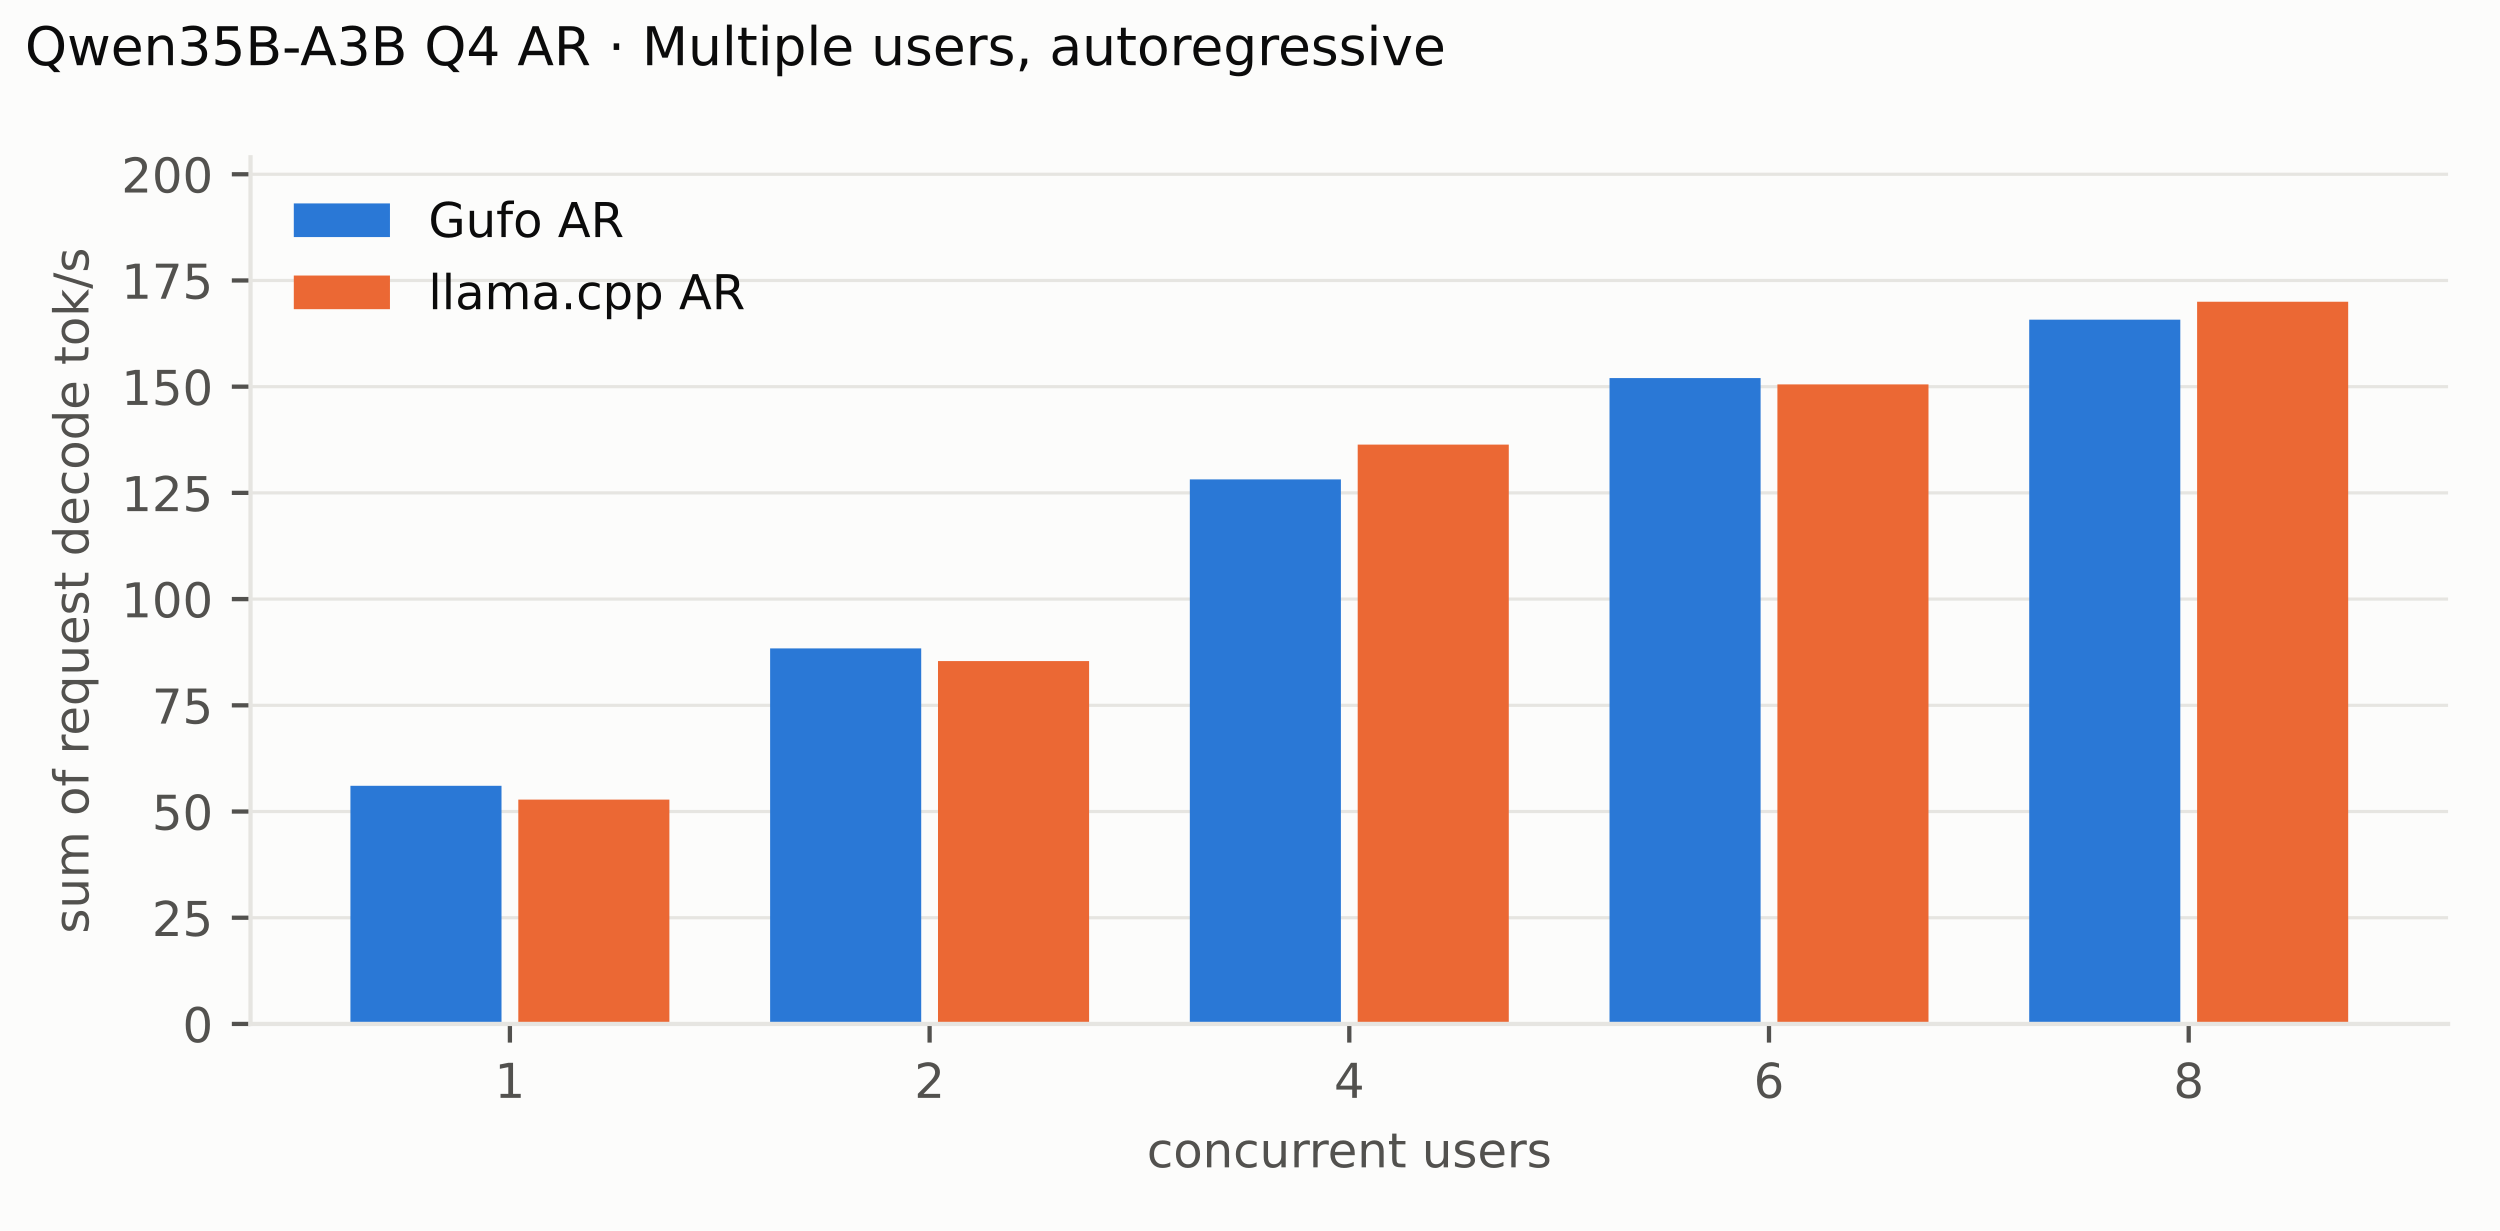
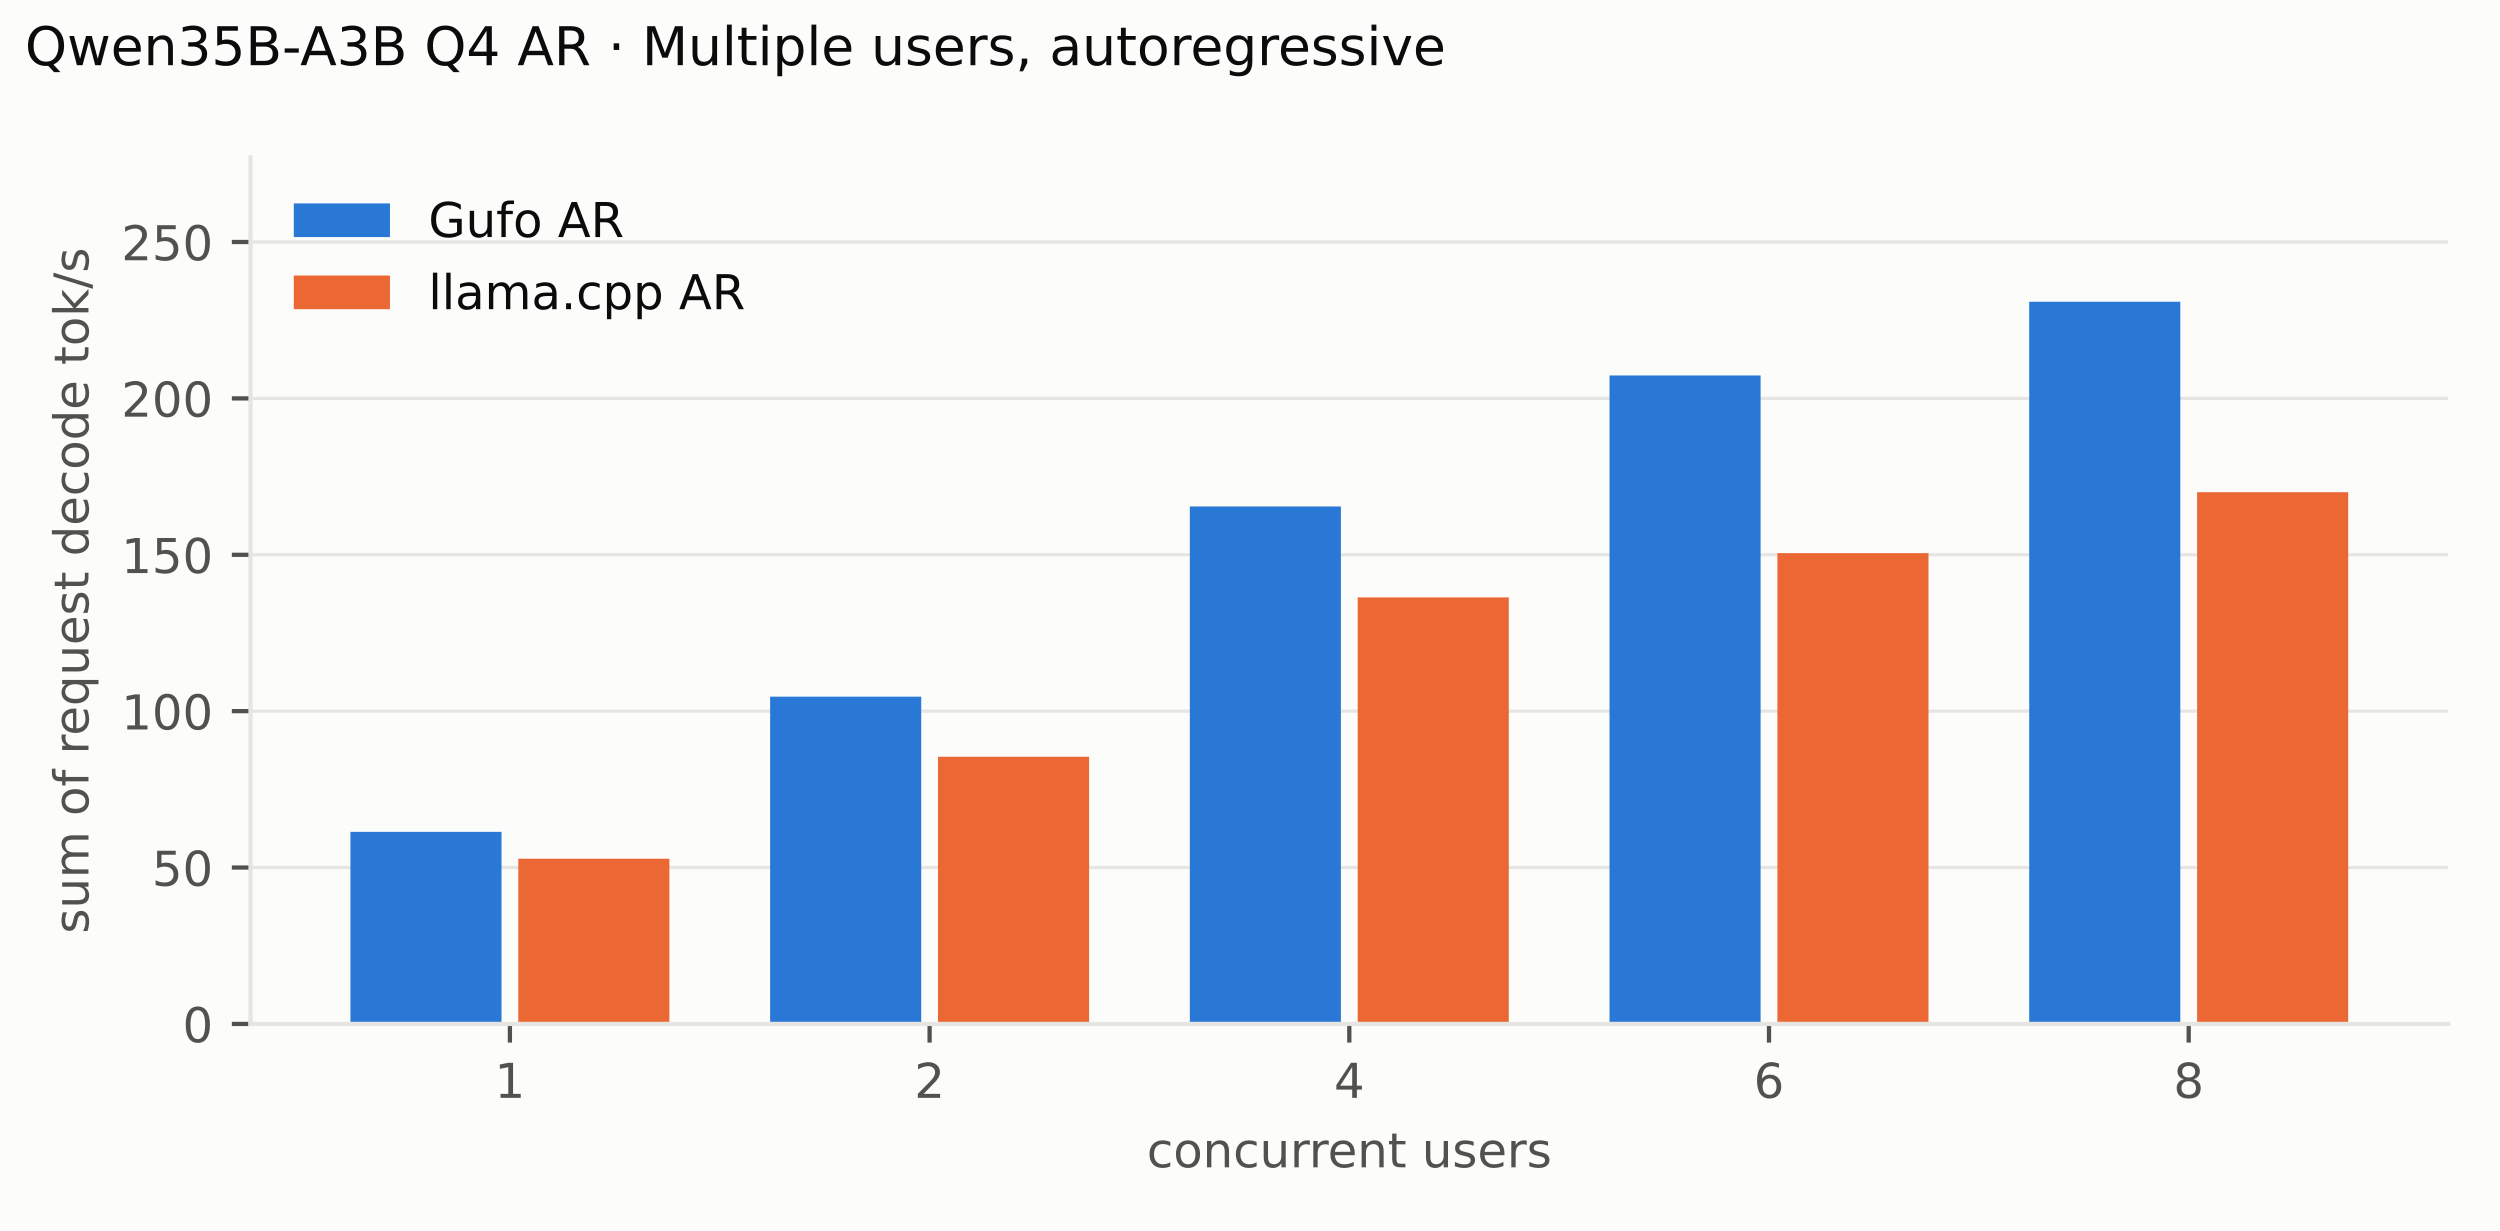
<svg xmlns="http://www.w3.org/2000/svg" xmlns:xlink="http://www.w3.org/1999/xlink" width="468pt" height="230.4pt" viewBox="0 0 468 230.4" version="1.1">
  <defs>
    <style type="text/css">*{stroke-linejoin: round; stroke-linecap: butt}</style>
  </defs>
  <g id="figure_1">
    <g id="patch_1">
      <path d="M 0 230.4 L 468 230.4 L 468 0 L 0 0 z " style="fill: #fcfcfb" />
    </g>
    <g id="axes_1">
      <g id="patch_2">
        <path d="M 46.899 191.68 L 458.28 191.68 L 458.28 29.441 L 46.899 29.441 z " style="fill: #fcfcfb" />
      </g>
      <g id="matplotlib.axis_1">
        <g id="xtick_1">
          <g id="line2d_1">
            <defs>
              <path id="m1ebf051f68" d="M 0 0 L 0 3.5 " style="stroke: #52514e; stroke-width: 0.8" />
            </defs>
            <g>
              <use xlink:href="#m1ebf051f68" x="95.454" y="191.68" style="fill: #52514e; stroke: #52514e; stroke-width: 0.8" />
            </g>
          </g>
          <g id="text_1">
            <text style="font-size: 9px; font-family: 'DejaVu Sans', 'Bitstream Vera Sans', 'Computer Modern Sans Serif', 'Lucida Grande', 'Verdana', 'Geneva', 'Lucid', 'Arial', 'Helvetica', 'Avant Garde', sans-serif; text-anchor: middle; fill: #52514e" x="95.454" y="205.518" transform="rotate(-0 95.4543 205.5179)">1</text>
          </g>
        </g>
        <g id="xtick_2">
          <g id="line2d_2">
            <g>
              <use xlink:href="#m1ebf051f68" x="174.022" y="191.68" style="fill: #52514e; stroke: #52514e; stroke-width: 0.8" />
            </g>
          </g>
          <g id="text_2">
            <text style="font-size: 9px; font-family: 'DejaVu Sans', 'Bitstream Vera Sans', 'Computer Modern Sans Serif', 'Lucida Grande', 'Verdana', 'Geneva', 'Lucid', 'Arial', 'Helvetica', 'Avant Garde', sans-serif; text-anchor: middle; fill: #52514e" x="174.022" y="205.518" transform="rotate(-0 174.022 205.5179)">2</text>
          </g>
        </g>
        <g id="xtick_3">
          <g id="line2d_3">
            <g>
              <use xlink:href="#m1ebf051f68" x="252.59" y="191.68" style="fill: #52514e; stroke: #52514e; stroke-width: 0.8" />
            </g>
          </g>
          <g id="text_3">
            <text style="font-size: 9px; font-family: 'DejaVu Sans', 'Bitstream Vera Sans', 'Computer Modern Sans Serif', 'Lucida Grande', 'Verdana', 'Geneva', 'Lucid', 'Arial', 'Helvetica', 'Avant Garde', sans-serif; text-anchor: middle; fill: #52514e" x="252.59" y="205.518" transform="rotate(-0 252.5897 205.5179)">4</text>
          </g>
        </g>
        <g id="xtick_4">
          <g id="line2d_4">
            <g>
              <use xlink:href="#m1ebf051f68" x="331.157" y="191.68" style="fill: #52514e; stroke: #52514e; stroke-width: 0.8" />
            </g>
          </g>
          <g id="text_4">
            <text style="font-size: 9px; font-family: 'DejaVu Sans', 'Bitstream Vera Sans', 'Computer Modern Sans Serif', 'Lucida Grande', 'Verdana', 'Geneva', 'Lucid', 'Arial', 'Helvetica', 'Avant Garde', sans-serif; text-anchor: middle; fill: #52514e" x="331.157" y="205.518" transform="rotate(-0 331.1574 205.5179)">6</text>
          </g>
        </g>
        <g id="xtick_5">
          <g id="line2d_5">
            <g>
              <use xlink:href="#m1ebf051f68" x="409.725" y="191.68" style="fill: #52514e; stroke: #52514e; stroke-width: 0.8" />
            </g>
          </g>
          <g id="text_5">
            <text style="font-size: 9px; font-family: 'DejaVu Sans', 'Bitstream Vera Sans', 'Computer Modern Sans Serif', 'Lucida Grande', 'Verdana', 'Geneva', 'Lucid', 'Arial', 'Helvetica', 'Avant Garde', sans-serif; text-anchor: middle; fill: #52514e" x="409.725" y="205.518" transform="rotate(-0 409.7252 205.5179)">8</text>
          </g>
        </g>
        <g id="text_6">
          <text style="font-size: 9px; font-family: 'DejaVu Sans', 'Bitstream Vera Sans', 'Computer Modern Sans Serif', 'Lucida Grande', 'Verdana', 'Geneva', 'Lucid', 'Arial', 'Helvetica', 'Avant Garde', sans-serif; text-anchor: middle; fill: #52514e" x="252.59" y="218.518" transform="rotate(-0 252.5897 218.5179)">concurrent users</text>
        </g>
      </g>
      <g id="matplotlib.axis_2">
        <g id="ytick_1">
          <g id="line2d_6">
-             <path d="M 46.899 191.68 L 458.28 191.68 " clip-path="url(#pb5c279a9e9)" style="fill: none; stroke: #e6e5e1; stroke-width: 0.6; stroke-linecap: square" />
+             <path d="M 46.899 191.68 L 458.28 191.68 " clip-path="url(#p9c8b974c5d)" style="fill: none; stroke: #e6e5e1; stroke-width: 0.6; stroke-linecap: square" />
          </g>
          <g id="line2d_7">
            <defs>
              <path id="m680e5b1e24" d="M 0 0 L -3.5 0 " style="stroke: #52514e; stroke-width: 0.8" />
            </defs>
            <g>
              <use xlink:href="#m680e5b1e24" x="46.899" y="191.68" style="fill: #52514e; stroke: #52514e; stroke-width: 0.8" />
            </g>
          </g>
          <g id="text_7">
            <text style="font-size: 9px; font-family: 'DejaVu Sans', 'Bitstream Vera Sans', 'Computer Modern Sans Serif', 'Lucida Grande', 'Verdana', 'Geneva', 'Lucid', 'Arial', 'Helvetica', 'Avant Garde', sans-serif; text-anchor: end; fill: #52514e" x="39.899" y="195.099" transform="rotate(-0 39.89945 195.0989)">0</text>
          </g>
        </g>
        <g id="ytick_2">
          <g id="line2d_8">
-             <path d="M 46.899 171.798 L 458.28 171.798 " clip-path="url(#pb5c279a9e9)" style="fill: none; stroke: #e6e5e1; stroke-width: 0.6; stroke-linecap: square" />
+             <path d="M 46.899 162.405 L 458.28 162.405 " clip-path="url(#p9c8b974c5d)" style="fill: none; stroke: #e6e5e1; stroke-width: 0.6; stroke-linecap: square" />
          </g>
          <g id="line2d_9">
            <g>
-               <use xlink:href="#m680e5b1e24" x="46.899" y="171.798" style="fill: #52514e; stroke: #52514e; stroke-width: 0.8" />
+               <use xlink:href="#m680e5b1e24" x="46.899" y="162.405" style="fill: #52514e; stroke: #52514e; stroke-width: 0.8" />
            </g>
          </g>
          <g id="text_8">
-             <text style="font-size: 9px; font-family: 'DejaVu Sans', 'Bitstream Vera Sans', 'Computer Modern Sans Serif', 'Lucida Grande', 'Verdana', 'Geneva', 'Lucid', 'Arial', 'Helvetica', 'Avant Garde', sans-serif; text-anchor: end; fill: #52514e" x="39.899" y="175.217" transform="rotate(-0 39.89945 175.2167)">25</text>
+             <text style="font-size: 9px; font-family: 'DejaVu Sans', 'Bitstream Vera Sans', 'Computer Modern Sans Serif', 'Lucida Grande', 'Verdana', 'Geneva', 'Lucid', 'Arial', 'Helvetica', 'Avant Garde', sans-serif; text-anchor: end; fill: #52514e" x="39.899" y="165.824" transform="rotate(-0 39.89945 165.8236)">50</text>
          </g>
        </g>
        <g id="ytick_3">
          <g id="line2d_10">
-             <path d="M 46.899 151.915 L 458.28 151.915 " clip-path="url(#pb5c279a9e9)" style="fill: none; stroke: #e6e5e1; stroke-width: 0.6; stroke-linecap: square" />
+             <path d="M 46.899 133.129 L 458.28 133.129 " clip-path="url(#p9c8b974c5d)" style="fill: none; stroke: #e6e5e1; stroke-width: 0.6; stroke-linecap: square" />
          </g>
          <g id="line2d_11">
            <g>
-               <use xlink:href="#m680e5b1e24" x="46.899" y="151.915" style="fill: #52514e; stroke: #52514e; stroke-width: 0.8" />
+               <use xlink:href="#m680e5b1e24" x="46.899" y="133.129" style="fill: #52514e; stroke: #52514e; stroke-width: 0.8" />
            </g>
          </g>
          <g id="text_9">
-             <text style="font-size: 9px; font-family: 'DejaVu Sans', 'Bitstream Vera Sans', 'Computer Modern Sans Serif', 'Lucida Grande', 'Verdana', 'Geneva', 'Lucid', 'Arial', 'Helvetica', 'Avant Garde', sans-serif; text-anchor: end; fill: #52514e" x="39.899" y="155.334" transform="rotate(-0 39.89945 155.3344)">50</text>
+             <text style="font-size: 9px; font-family: 'DejaVu Sans', 'Bitstream Vera Sans', 'Computer Modern Sans Serif', 'Lucida Grande', 'Verdana', 'Geneva', 'Lucid', 'Arial', 'Helvetica', 'Avant Garde', sans-serif; text-anchor: end; fill: #52514e" x="39.899" y="136.548" transform="rotate(-0 39.89945 136.5483)">100</text>
          </g>
        </g>
        <g id="ytick_4">
          <g id="line2d_12">
-             <path d="M 46.899 132.033 L 458.28 132.033 " clip-path="url(#pb5c279a9e9)" style="fill: none; stroke: #e6e5e1; stroke-width: 0.6; stroke-linecap: square" />
+             <path d="M 46.899 103.854 L 458.28 103.854 " clip-path="url(#p9c8b974c5d)" style="fill: none; stroke: #e6e5e1; stroke-width: 0.6; stroke-linecap: square" />
          </g>
          <g id="line2d_13">
            <g>
-               <use xlink:href="#m680e5b1e24" x="46.899" y="132.033" style="fill: #52514e; stroke: #52514e; stroke-width: 0.8" />
+               <use xlink:href="#m680e5b1e24" x="46.899" y="103.854" style="fill: #52514e; stroke: #52514e; stroke-width: 0.8" />
            </g>
          </g>
          <g id="text_10">
-             <text style="font-size: 9px; font-family: 'DejaVu Sans', 'Bitstream Vera Sans', 'Computer Modern Sans Serif', 'Lucida Grande', 'Verdana', 'Geneva', 'Lucid', 'Arial', 'Helvetica', 'Avant Garde', sans-serif; text-anchor: end; fill: #52514e" x="39.899" y="135.452" transform="rotate(-0 39.89945 135.4522)">75</text>
+             <text style="font-size: 9px; font-family: 'DejaVu Sans', 'Bitstream Vera Sans', 'Computer Modern Sans Serif', 'Lucida Grande', 'Verdana', 'Geneva', 'Lucid', 'Arial', 'Helvetica', 'Avant Garde', sans-serif; text-anchor: end; fill: #52514e" x="39.899" y="107.273" transform="rotate(-0 39.89945 107.2729)">150</text>
          </g>
        </g>
        <g id="ytick_5">
          <g id="line2d_14">
-             <path d="M 46.899 112.151 L 458.28 112.151 " clip-path="url(#pb5c279a9e9)" style="fill: none; stroke: #e6e5e1; stroke-width: 0.6; stroke-linecap: square" />
+             <path d="M 46.899 74.579 L 458.28 74.579 " clip-path="url(#p9c8b974c5d)" style="fill: none; stroke: #e6e5e1; stroke-width: 0.6; stroke-linecap: square" />
          </g>
          <g id="line2d_15">
            <g>
-               <use xlink:href="#m680e5b1e24" x="46.899" y="112.151" style="fill: #52514e; stroke: #52514e; stroke-width: 0.8" />
+               <use xlink:href="#m680e5b1e24" x="46.899" y="74.579" style="fill: #52514e; stroke: #52514e; stroke-width: 0.8" />
            </g>
          </g>
          <g id="text_11">
-             <text style="font-size: 9px; font-family: 'DejaVu Sans', 'Bitstream Vera Sans', 'Computer Modern Sans Serif', 'Lucida Grande', 'Verdana', 'Geneva', 'Lucid', 'Arial', 'Helvetica', 'Avant Garde', sans-serif; text-anchor: end; fill: #52514e" x="39.899" y="115.57" transform="rotate(-0 39.89945 115.5699)">100</text>
+             <text style="font-size: 9px; font-family: 'DejaVu Sans', 'Bitstream Vera Sans', 'Computer Modern Sans Serif', 'Lucida Grande', 'Verdana', 'Geneva', 'Lucid', 'Arial', 'Helvetica', 'Avant Garde', sans-serif; text-anchor: end; fill: #52514e" x="39.899" y="77.998" transform="rotate(-0 39.89945 77.99761)">200</text>
          </g>
        </g>
        <g id="ytick_6">
          <g id="line2d_16">
-             <path d="M 46.899 92.269 L 458.28 92.269 " clip-path="url(#pb5c279a9e9)" style="fill: none; stroke: #e6e5e1; stroke-width: 0.6; stroke-linecap: square" />
+             <path d="M 46.899 45.303 L 458.28 45.303 " clip-path="url(#p9c8b974c5d)" style="fill: none; stroke: #e6e5e1; stroke-width: 0.6; stroke-linecap: square" />
          </g>
          <g id="line2d_17">
            <g>
-               <use xlink:href="#m680e5b1e24" x="46.899" y="92.269" style="fill: #52514e; stroke: #52514e; stroke-width: 0.8" />
+               <use xlink:href="#m680e5b1e24" x="46.899" y="45.303" style="fill: #52514e; stroke: #52514e; stroke-width: 0.8" />
            </g>
          </g>
          <g id="text_12">
-             <text style="font-size: 9px; font-family: 'DejaVu Sans', 'Bitstream Vera Sans', 'Computer Modern Sans Serif', 'Lucida Grande', 'Verdana', 'Geneva', 'Lucid', 'Arial', 'Helvetica', 'Avant Garde', sans-serif; text-anchor: end; fill: #52514e" x="39.899" y="95.688" transform="rotate(-0 39.89945 95.68766)">125</text>
-           </g>
-         </g>
-         <g id="ytick_7">
-           <g id="line2d_18">
-             <path d="M 46.899 72.386 L 458.28 72.386 " clip-path="url(#pb5c279a9e9)" style="fill: none; stroke: #e6e5e1; stroke-width: 0.6; stroke-linecap: square" />
-           </g>
-           <g id="line2d_19">
-             <g>
-               <use xlink:href="#m680e5b1e24" x="46.899" y="72.386" style="fill: #52514e; stroke: #52514e; stroke-width: 0.8" />
-             </g>
-           </g>
-           <g id="text_13">
-             <text style="font-size: 9px; font-family: 'DejaVu Sans', 'Bitstream Vera Sans', 'Computer Modern Sans Serif', 'Lucida Grande', 'Verdana', 'Geneva', 'Lucid', 'Arial', 'Helvetica', 'Avant Garde', sans-serif; text-anchor: end; fill: #52514e" x="39.899" y="75.805" transform="rotate(-0 39.89945 75.8054)">150</text>
-           </g>
-         </g>
-         <g id="ytick_8">
-           <g id="line2d_20">
-             <path d="M 46.899 52.504 L 458.28 52.504 " clip-path="url(#pb5c279a9e9)" style="fill: none; stroke: #e6e5e1; stroke-width: 0.6; stroke-linecap: square" />
-           </g>
-           <g id="line2d_21">
-             <g>
-               <use xlink:href="#m680e5b1e24" x="46.899" y="52.504" style="fill: #52514e; stroke: #52514e; stroke-width: 0.8" />
-             </g>
-           </g>
-           <g id="text_14">
-             <text style="font-size: 9px; font-family: 'DejaVu Sans', 'Bitstream Vera Sans', 'Computer Modern Sans Serif', 'Lucida Grande', 'Verdana', 'Geneva', 'Lucid', 'Arial', 'Helvetica', 'Avant Garde', sans-serif; text-anchor: end; fill: #52514e" x="39.899" y="55.923" transform="rotate(-0 39.89945 55.92314)">175</text>
-           </g>
-         </g>
-         <g id="ytick_9">
-           <g id="line2d_22">
-             <path d="M 46.899 32.622 L 458.28 32.622 " clip-path="url(#pb5c279a9e9)" style="fill: none; stroke: #e6e5e1; stroke-width: 0.6; stroke-linecap: square" />
-           </g>
-           <g id="line2d_23">
-             <g>
-               <use xlink:href="#m680e5b1e24" x="46.899" y="32.622" style="fill: #52514e; stroke: #52514e; stroke-width: 0.8" />
-             </g>
-           </g>
-           <g id="text_15">
-             <text style="font-size: 9px; font-family: 'DejaVu Sans', 'Bitstream Vera Sans', 'Computer Modern Sans Serif', 'Lucida Grande', 'Verdana', 'Geneva', 'Lucid', 'Arial', 'Helvetica', 'Avant Garde', sans-serif; text-anchor: end; fill: #52514e" x="39.899" y="36.041" transform="rotate(-0 39.89945 36.04089)">200</text>
-           </g>
-         </g>
-         <g id="text_16">
+             <text style="font-size: 9px; font-family: 'DejaVu Sans', 'Bitstream Vera Sans', 'Computer Modern Sans Serif', 'Lucida Grande', 'Verdana', 'Geneva', 'Lucid', 'Arial', 'Helvetica', 'Avant Garde', sans-serif; text-anchor: end; fill: #52514e" x="39.899" y="48.722" transform="rotate(-0 39.89945 48.72227)">250</text>
+           </g>
+         </g>
+         <g id="text_13">
          <text style="font-size: 9px; font-family: 'DejaVu Sans', 'Bitstream Vera Sans', 'Computer Modern Sans Serif', 'Lucida Grande', 'Verdana', 'Geneva', 'Lucid', 'Arial', 'Helvetica', 'Avant Garde', sans-serif; text-anchor: middle; fill: #52514e" x="16.559" y="110.56" transform="rotate(-90 16.55859 110.5604)">sum of request decode tok/s</text>
        </g>
      </g>
      <g id="patch_3">
-         <path d="M 65.599 191.68 L 93.883 191.68 L 93.883 147.096 L 65.599 147.096 z " clip-path="url(#pb5c279a9e9)" style="fill: #2a78d6" />
+         <path d="M 65.599 191.68 L 93.883 191.68 L 93.883 155.73 L 65.599 155.73 z " clip-path="url(#p9c8b974c5d)" style="fill: #2a78d6" />
      </g>
      <g id="patch_4">
-         <path d="M 144.166 191.68 L 172.451 191.68 L 172.451 121.384 L 144.166 121.384 z " clip-path="url(#pb5c279a9e9)" style="fill: #2a78d6" />
+         <path d="M 144.166 191.68 L 172.451 191.68 L 172.451 130.413 L 144.166 130.413 z " clip-path="url(#p9c8b974c5d)" style="fill: #2a78d6" />
      </g>
      <g id="patch_5">
-         <path d="M 222.734 191.68 L 251.018 191.68 L 251.018 89.748 L 222.734 89.748 z " clip-path="url(#pb5c279a9e9)" style="fill: #2a78d6" />
+         <path d="M 222.734 191.68 L 251.018 191.68 L 251.018 94.814 L 222.734 94.814 z " clip-path="url(#p9c8b974c5d)" style="fill: #2a78d6" />
      </g>
      <g id="patch_6">
-         <path d="M 301.302 191.68 L 329.586 191.68 L 329.586 70.772 L 301.302 70.772 z " clip-path="url(#pb5c279a9e9)" style="fill: #2a78d6" />
+         <path d="M 301.302 191.68 L 329.586 191.68 L 329.586 70.293 L 301.302 70.293 z " clip-path="url(#p9c8b974c5d)" style="fill: #2a78d6" />
      </g>
      <g id="patch_7">
-         <path d="M 379.869 191.68 L 408.154 191.68 L 408.154 59.837 L 379.869 59.837 z " clip-path="url(#pb5c279a9e9)" style="fill: #2a78d6" />
+         <path d="M 379.869 191.68 L 408.154 191.68 L 408.154 56.481 L 379.869 56.481 z " clip-path="url(#p9c8b974c5d)" style="fill: #2a78d6" />
      </g>
      <g id="patch_8">
-         <path d="M 97.026 191.68 L 125.31 191.68 L 125.31 149.681 L 97.026 149.681 z " clip-path="url(#pb5c279a9e9)" style="fill: #eb6834" />
+         <path d="M 97.026 191.68 L 125.31 191.68 L 125.31 160.759 L 97.026 160.759 z " clip-path="url(#p9c8b974c5d)" style="fill: #eb6834" />
      </g>
      <g id="patch_9">
-         <path d="M 175.593 191.68 L 203.878 191.68 L 203.878 123.746 L 175.593 123.746 z " clip-path="url(#pb5c279a9e9)" style="fill: #eb6834" />
+         <path d="M 175.593 191.68 L 203.878 191.68 L 203.878 141.666 L 175.593 141.666 z " clip-path="url(#p9c8b974c5d)" style="fill: #eb6834" />
      </g>
      <g id="patch_10">
-         <path d="M 254.161 191.68 L 282.445 191.68 L 282.445 83.226 L 254.161 83.226 z " clip-path="url(#pb5c279a9e9)" style="fill: #eb6834" />
+         <path d="M 254.161 191.68 L 282.445 191.68 L 282.445 111.834 L 254.161 111.834 z " clip-path="url(#p9c8b974c5d)" style="fill: #eb6834" />
      </g>
      <g id="patch_11">
-         <path d="M 332.729 191.68 L 361.013 191.68 L 361.013 71.965 L 332.729 71.965 z " clip-path="url(#pb5c279a9e9)" style="fill: #eb6834" />
+         <path d="M 332.729 191.68 L 361.013 191.68 L 361.013 103.544 L 332.729 103.544 z " clip-path="url(#p9c8b974c5d)" style="fill: #eb6834" />
      </g>
      <g id="patch_12">
-         <path d="M 411.297 191.68 L 439.581 191.68 L 439.581 56.481 L 411.297 56.481 z " clip-path="url(#pb5c279a9e9)" style="fill: #eb6834" />
+         <path d="M 411.297 191.68 L 439.581 191.68 L 439.581 92.144 L 411.297 92.144 z " clip-path="url(#p9c8b974c5d)" style="fill: #eb6834" />
      </g>
      <g id="patch_13">
        <path d="M 46.899 191.68 L 46.899 29.441 " style="fill: none; stroke: #e6e5e1; stroke-width: 0.8; stroke-linejoin: miter; stroke-linecap: square" />
      </g>
      <g id="patch_14">
        <path d="M 46.899 191.68 L 458.28 191.68 " style="fill: none; stroke: #e6e5e1; stroke-width: 0.8; stroke-linejoin: miter; stroke-linecap: square" />
      </g>
      <g id="legend_1">
        <g id="patch_15">
          <path d="M 54.999 44.379 L 72.999 44.379 L 72.999 38.079 L 54.999 38.079 z " style="fill: #2a78d6" />
        </g>
-         <g id="text_17">
+         <g id="text_14">
          <text style="font-size: 9px; font-family: 'DejaVu Sans', 'Bitstream Vera Sans', 'Computer Modern Sans Serif', 'Lucida Grande', 'Verdana', 'Geneva', 'Lucid', 'Arial', 'Helvetica', 'Avant Garde', sans-serif; text-anchor: start; fill: #0b0b0b" x="80.199" y="44.379" transform="rotate(-0 80.19945 44.37938)">Gufo AR</text>
        </g>
        <g id="patch_16">
          <path d="M 54.999 57.88 L 72.999 57.88 L 72.999 51.58 L 54.999 51.58 z " style="fill: #eb6834" />
        </g>
-         <g id="text_18">
+         <g id="text_15">
          <text style="font-size: 9px; font-family: 'DejaVu Sans', 'Bitstream Vera Sans', 'Computer Modern Sans Serif', 'Lucida Grande', 'Verdana', 'Geneva', 'Lucid', 'Arial', 'Helvetica', 'Avant Garde', sans-serif; text-anchor: start; fill: #0b0b0b" x="80.199" y="57.88" transform="rotate(-0 80.19945 57.88008)">llama.cpp AR</text>
        </g>
      </g>
    </g>
-     <g id="text_19">
+     <g id="text_16">
      <text style="font-size: 10px; font-family: 'DejaVu Sans', 'Bitstream Vera Sans', 'Computer Modern Sans Serif', 'Lucida Grande', 'Verdana', 'Geneva', 'Lucid', 'Arial', 'Helvetica', 'Avant Garde', sans-serif; text-anchor: start; fill: #0b0b0b" x="4.68" y="12.206" transform="rotate(-0 4.68 12.20644)">Qwen35B-A3B Q4 AR · Multiple users, autoregressive</text>
    </g>
  </g>
  <defs>
-     <clipPath id="pb5c279a9e9">
+     <clipPath id="p9c8b974c5d">
      <rect x="46.899" y="29.441" width="411.381" height="162.239" />
    </clipPath>
  </defs>
</svg>
